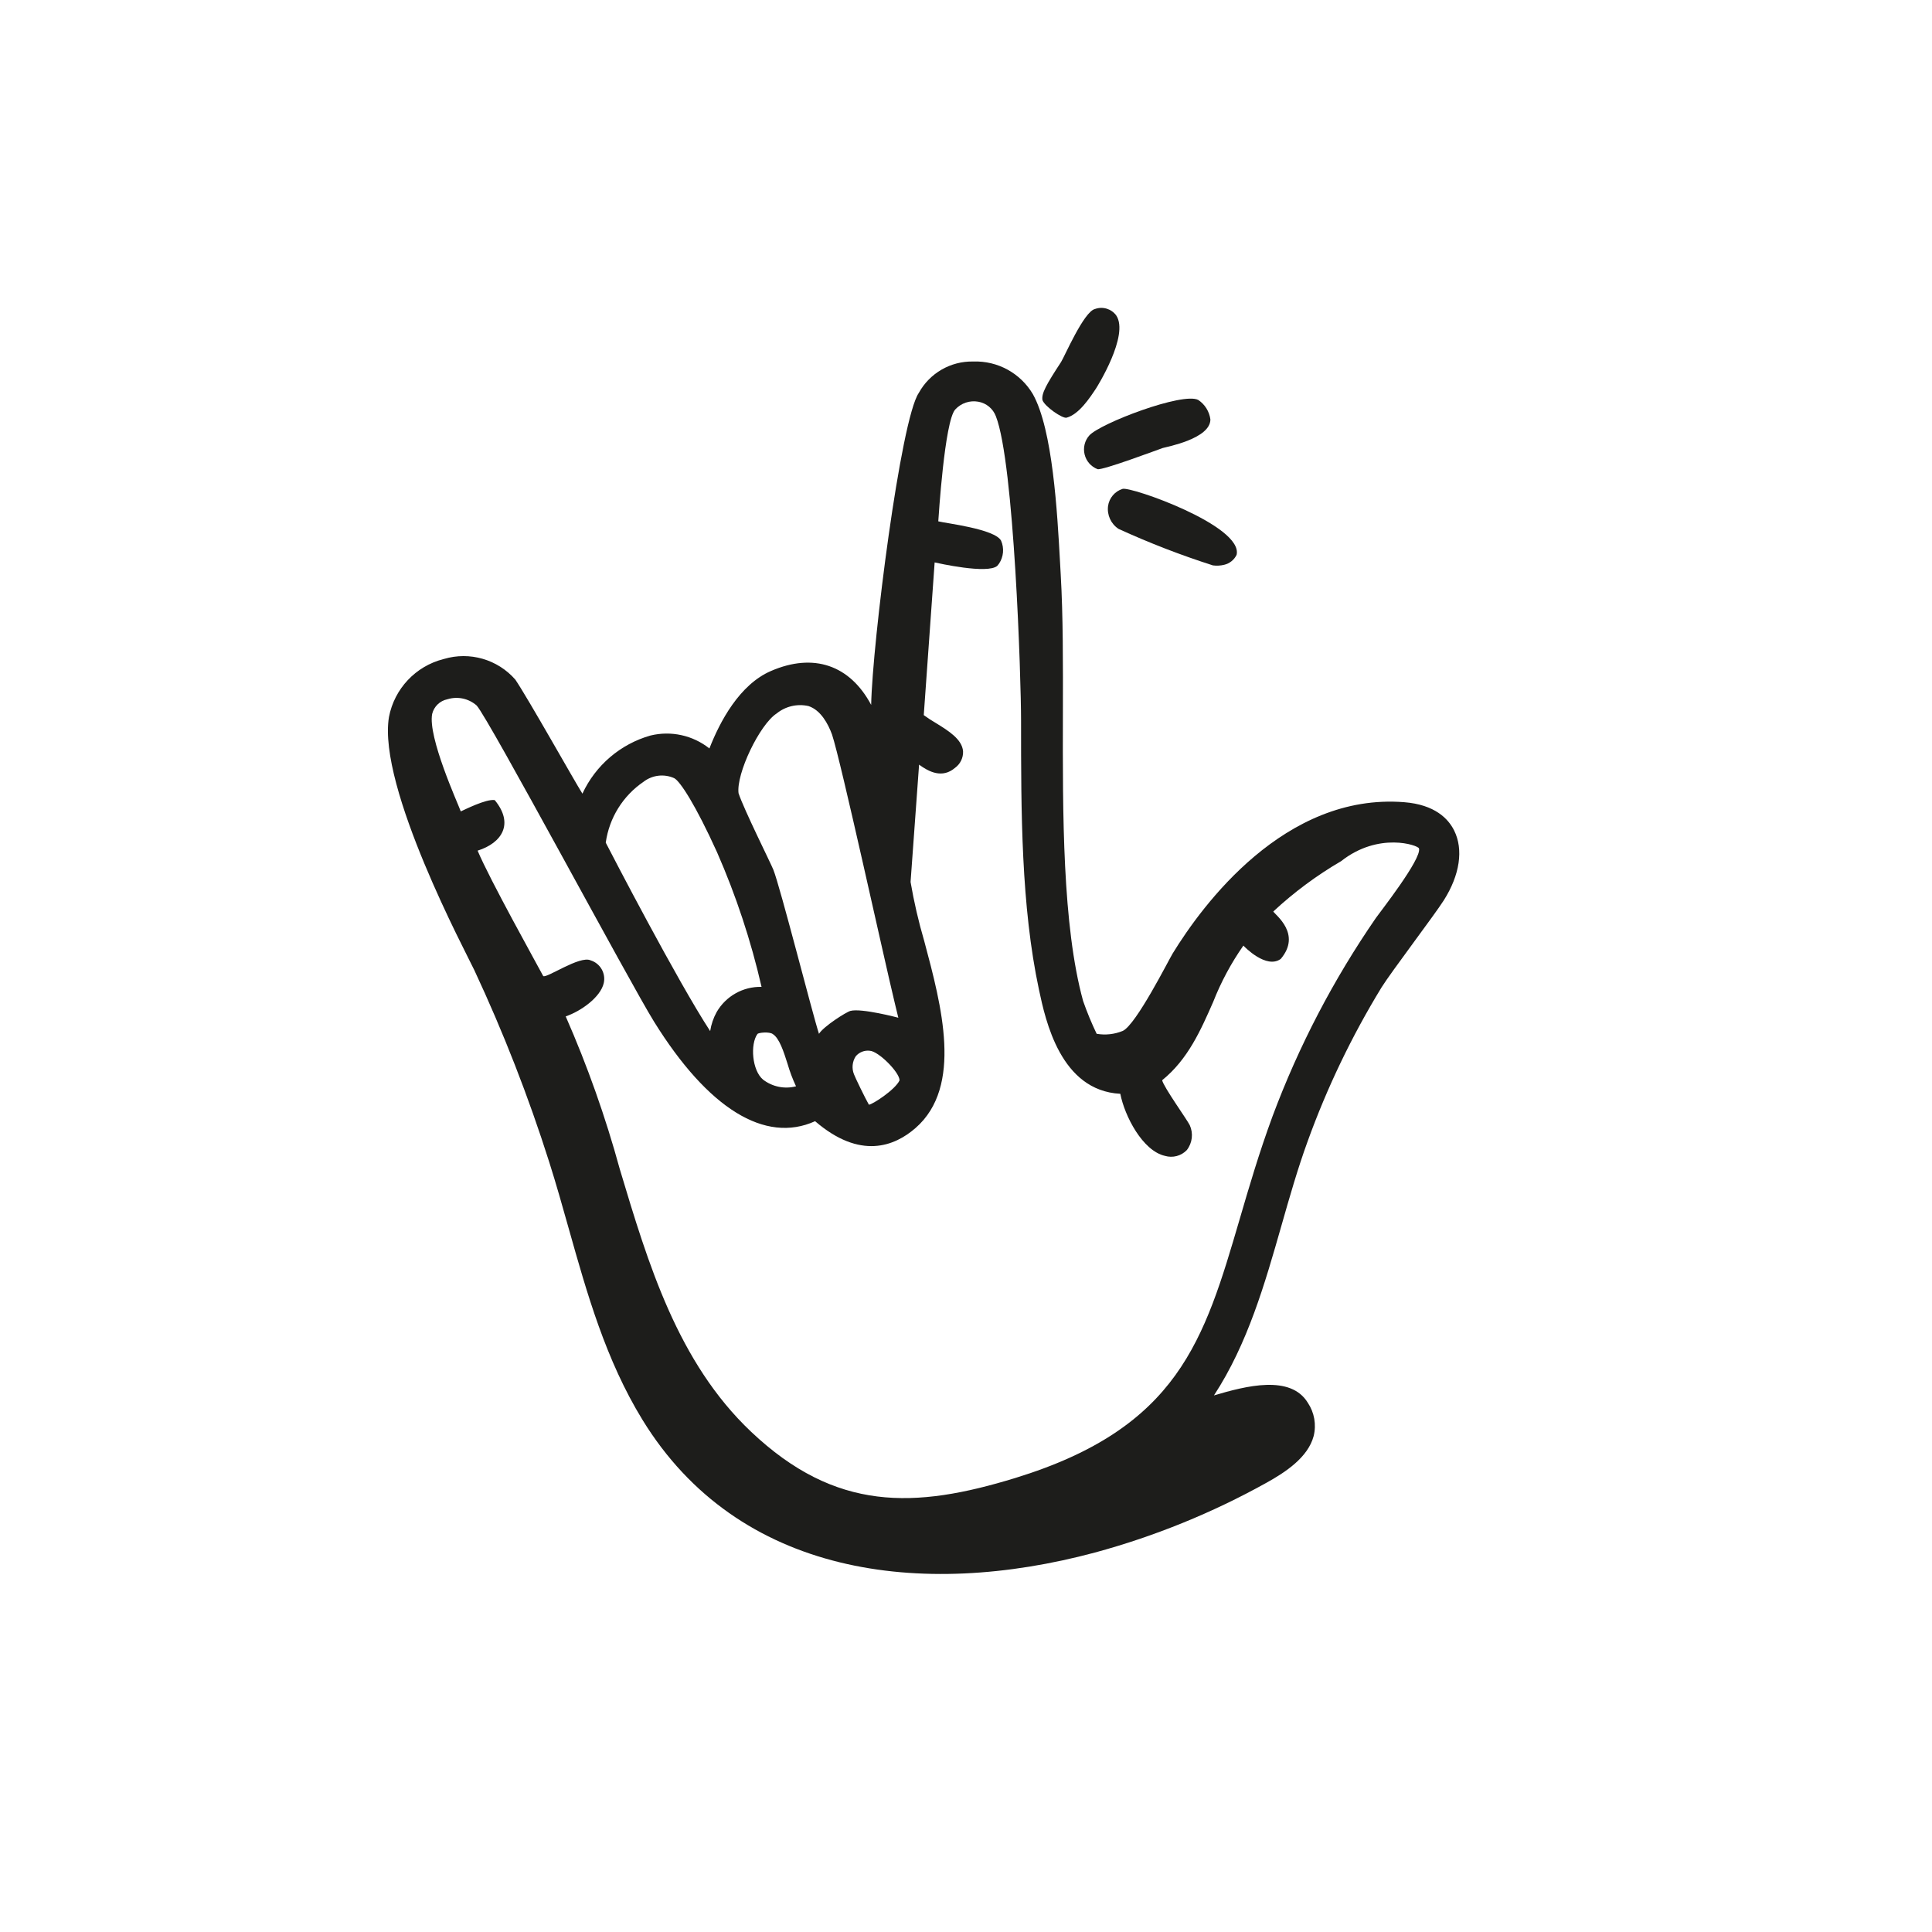
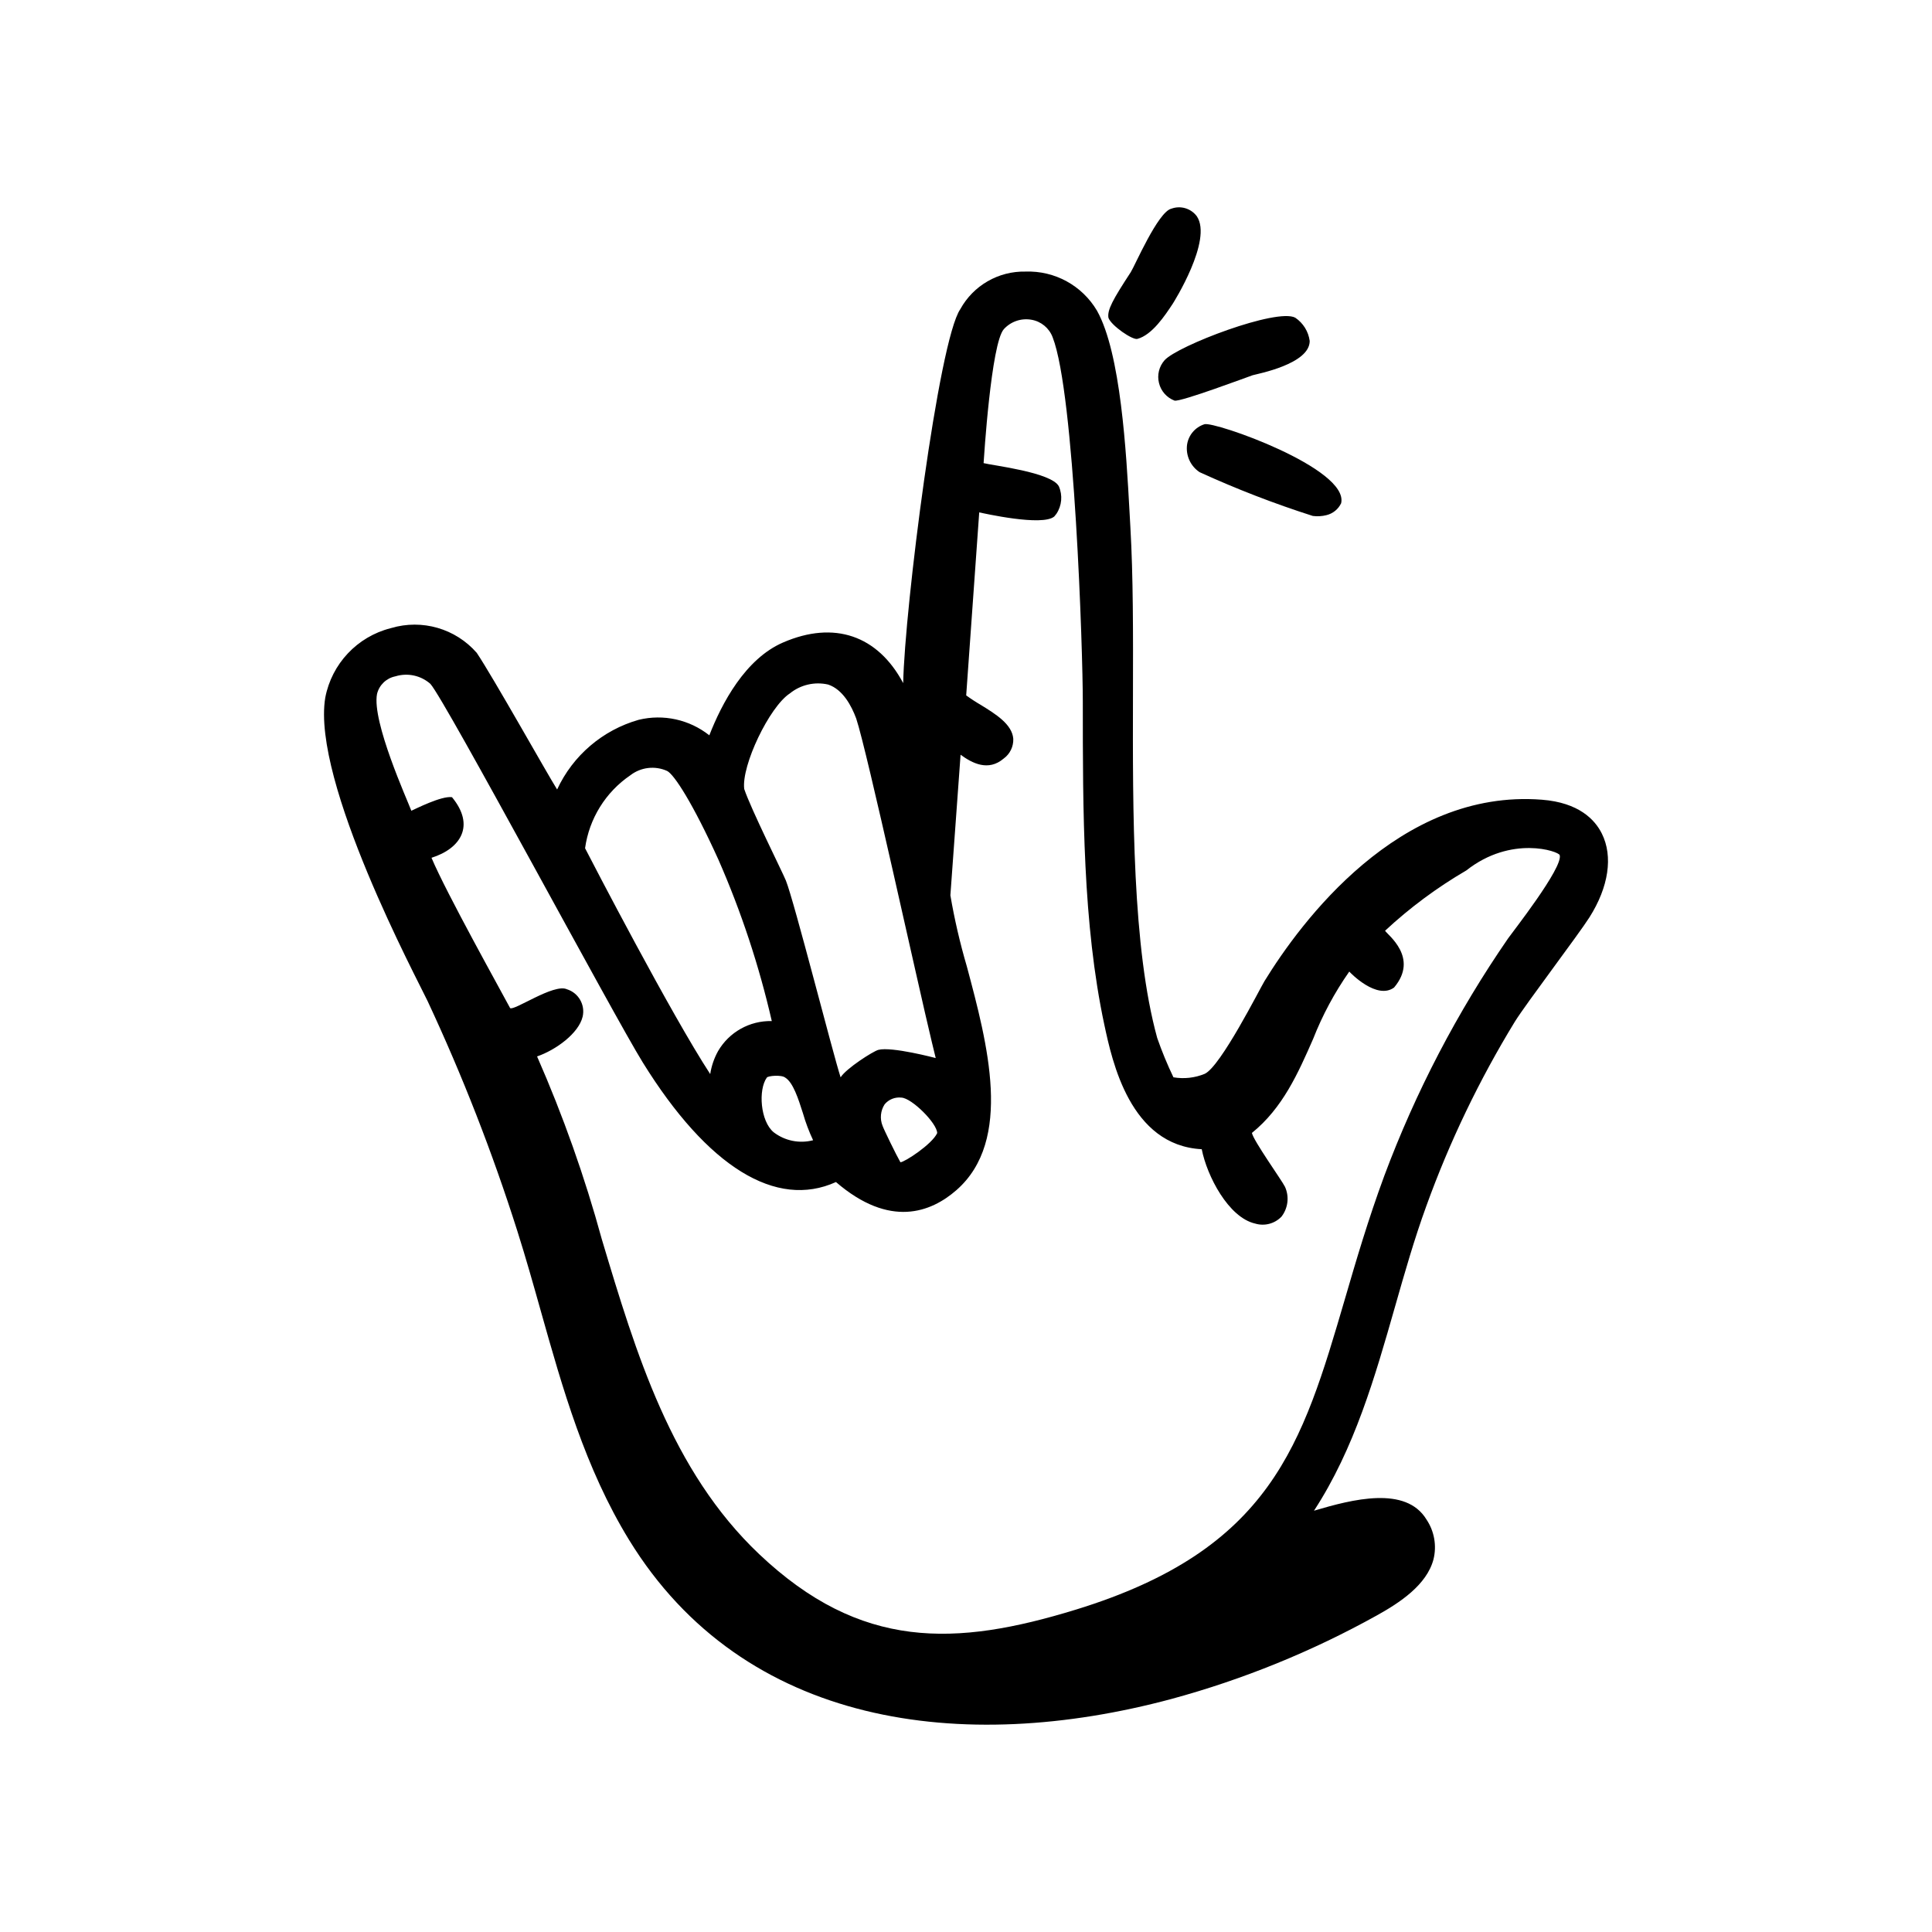
<svg xmlns="http://www.w3.org/2000/svg" version="1.1" id="Calque_1" x="0px" y="0px" width="210.656px" height="210.656px" viewBox="0 0 210.656 210.656" enable-background="new 0 0 210.656 210.656" xml:space="preserve">
-   <g id="Groupe_2287" transform="translate(30.544 20.461)">
-     <path id="Tracé_15191" fill="#1D1D1B" d="M128.005,70.085c-0.627-1.259-2.086-2.817-5.451-3.079   c-13.018-1.022-21.985,11.201-25.238,16.5c-0.416,0.677-3.977,7.76-5.436,8.437c-0.901,0.373-1.89,0.482-2.85,0.316   c-0.558-1.164-1.051-2.358-1.477-3.576c-2.263-8.232-2.23-20.48-2.204-31.282c0.013-5.514,0.024-10.721-0.237-15.211l-0.078-1.413   c-0.297-5.382-0.791-14.388-2.957-18.259c-1.352-2.291-3.848-3.658-6.506-3.561c-2.46-0.053-4.746,1.265-5.932,3.421   c-1.98,2.864-5.065,27.273-5.195,34.019c-2.318-4.349-6.283-5.704-10.919-3.699c-3.445,1.481-5.583,5.535-6.719,8.449   c-1.809-1.436-4.18-1.957-6.424-1.411c-3.279,0.932-5.989,3.246-7.422,6.339c-0.854-1.345-5.86-10.28-7.315-12.435   c-1.932-2.208-4.973-3.088-7.785-2.251l-0.049,0.013c-3.039,0.774-5.355,3.236-5.944,6.316c-1.27,7.622,8.458,25.79,9.31,27.608   c3.172,6.79,5.899,13.78,8.165,20.924c0.767,2.415,1.465,4.896,2.14,7.295c1.977,7.017,4.021,14.271,8.021,20.797   c10.451,17.041,30.37,19.564,49.335,14.479c6.516-1.769,12.791-4.32,18.692-7.6c2.079-1.152,4.547-2.772,5.161-5.102   c0.309-1.244,0.078-2.561-0.635-3.626c-1.879-3.092-6.731-1.845-10.236-0.804c3.684-5.641,5.552-12.188,7.366-18.543   c0.87-3.047,1.768-6.197,2.851-9.168c2.115-5.852,4.814-11.474,8.059-16.783c1.033-1.658,5.79-7.919,6.785-9.49   C128.634,74.939,129.044,72.162,128.005,70.085z M35.285,86.74c0.247-1.078-0.379-2.163-1.435-2.49   c-1.183-0.552-4.827,2.001-5.165,1.712c-0.772-1.458-5.795-10.449-7.153-13.672c2.65-0.835,4.002-2.923,1.865-5.514   c-0.958-0.14-3.352,1.085-3.699,1.235c-0.354-0.958-3.609-8.119-3.121-10.629c0.197-0.808,0.841-1.43,1.656-1.598l0.038-0.01   c1.102-0.331,2.297-0.069,3.16,0.692c1.369,1.519,16.675,30.182,19.333,34.46c5.898,9.505,12.119,13.332,17.566,10.863   c4.908,4.226,8.657,2.752,10.965,0.732c5.173-4.539,2.825-13.311,0.94-20.358c-0.623-2.122-1.122-4.279-1.495-6.459l0.928-12.792   c1.056,0.772,2.521,1.546,3.924,0.346c0.572-0.416,0.899-1.09,0.872-1.797c-0.104-1.324-1.61-2.25-2.942-3.071   c-0.463-0.269-0.911-0.562-1.343-0.877l1.186-16.65c0.33,0.07,5.76,1.305,6.829,0.373l0.193-0.242   c0.495-0.742,0.579-1.685,0.222-2.502c-0.679-1.282-6.059-1.899-6.847-2.109c0.033-0.46,0.685-10.904,1.845-12.191   c0.637-0.7,1.589-1.021,2.52-0.852c0.877,0.154,1.607,0.76,1.918,1.594c1.993,5.09,2.746,28.664,2.742,33.154   c0.002,9.93-0.003,20.205,1.957,29.382c0.713,3.338,2.348,10.992,8.865,11.332c0.474,2.431,2.43,6.21,4.857,6.765   c0.854,0.256,1.779,0.013,2.397-0.63c0.601-0.776,0.723-1.82,0.319-2.715c-0.28-0.581-2.862-4.176-3.01-4.9   c2.809-2.268,4.212-5.46,5.569-8.553c0.851-2.165,1.954-4.222,3.289-6.127c0.107,0.122,2.503,2.6,4.075,1.451   c2.303-2.726-0.619-4.812-0.816-5.168c2.252-2.095,4.729-3.933,7.385-5.482c4.109-3.242,8.419-1.739,8.501-1.396   c0.337,1.123-4.39,7.125-4.681,7.558c-4.638,6.72-8.428,13.987-11.283,21.636c-1.464,3.976-2.544,7.658-3.584,11.22   c-3.873,13.21-6.666,22.755-24.47,28.231c-10.952,3.361-19.58,3.696-28.809-5.046c-8-7.577-11.211-18.283-14.315-28.637   c-1.555-5.686-3.525-11.25-5.895-16.647C32.812,89.789,34.923,88.279,35.285,86.74z M52.664,97.262   c-1.221-1.011-1.417-3.871-0.625-4.975c0.1-0.166,1.332-0.277,1.678,0.002c0.719,0.447,1.19,1.927,1.606,3.232   c0.243,0.846,0.553,1.669,0.928,2.464C55.007,98.309,53.685,98.041,52.664,97.262z M64.195,99.988   c-0.375-0.648-1.505-2.97-1.627-3.32c-0.257-0.646-0.185-1.375,0.194-1.957c0.375-0.446,0.951-0.673,1.529-0.603   c0.944,0.046,3.246,2.34,3.248,3.229C67.068,98.359,64.567,99.983,64.195,99.988L64.195,99.988z M67.049,89.037l0.356,1.47   c0,0-4.008-1.063-5.219-0.745c-0.483,0.129-2.927,1.689-3.433,2.5c-0.719-2.213-4.225-16.027-4.978-17.901   c-0.309-0.764-3.195-6.538-3.791-8.332c-0.271-2.121,2.291-7.484,4.151-8.695c0.975-0.79,2.257-1.087,3.48-0.808   c1.336,0.444,2.129,1.929,2.559,3.096C61.158,62.569,65.792,83.844,67.049,89.037z M52.492,87.143   c-2.008-0.049-3.884,1.002-4.892,2.74c-0.357,0.646-0.598,1.352-0.711,2.082c-3.537-5.404-10.756-19.32-11.385-20.547   c0.375-2.696,1.872-5.107,4.122-6.639c0.957-0.738,2.243-0.889,3.344-0.391c0.645,0.328,2.344,2.948,4.665,8.068   C49.711,77.189,51.337,82.106,52.492,87.143z" />
-     <path id="Tracé_15192" fill="#1D1D1B" d="M91.849,32.846c-0.839,0.268-1.451,0.991-1.576,1.863   c-0.129,0.983,0.316,1.954,1.146,2.498c3.349,1.531,6.784,2.861,10.292,3.981c0.413,0.054,0.834,0.03,1.238-0.071   c0.588-0.141,1.08-0.539,1.34-1.084C105.034,36.867,92.7,32.547,91.849,32.846z" />
-     <path id="Tracé_15193" fill="#1D1D1B" d="M87.719,29.097c0.179,0.733,0.708,1.331,1.413,1.598   c0.535,0.144,6.713-2.175,7.108-2.309c0.417-0.123,5.206-1.013,5.191-3.121c-0.117-0.86-0.596-1.629-1.316-2.113   c-1.659-0.901-10.718,2.552-11.892,3.873C87.724,27.589,87.535,28.365,87.719,29.097z" />
-     <path id="Tracé_15194" fill="#1D1D1B" d="M85.753,25.081c1.346-0.361,2.521-2.145,3.223-3.208   c0.037-0.057,3.656-5.791,2.181-7.953c-0.534-0.715-1.475-0.995-2.313-0.687c-1.215,0.275-3.339,5.236-3.694,5.777   c-1.633,2.496-2.154,3.444-2.029,4.156C83.374,23.872,85.311,25.204,85.753,25.081z" />
-   </g>
+   <path fill-rule="evenodd" clip-rule="evenodd" d="M173.306,100.021c-1.192,1.882-6.894,9.386-8.132,11.374  c-3.888,6.362-7.125,13.102-9.658,20.114c-1.298,3.56-2.375,7.337-3.416,10.988c-2.175,7.615-4.414,15.461-8.829,22.223  c4.2-1.248,10.016-2.744,12.268,0.963c0.854,1.277,1.131,2.854,0.761,4.345c-0.736,2.793-3.694,4.733-6.185,6.115  c-7.07,3.93-14.596,6.989-22.403,9.109c-22.727,6.094-46.6,3.068-59.125-17.354c-4.793-7.821-7.243-16.514-9.613-24.925  c-0.808-2.875-1.646-5.848-2.564-8.743c-2.716-8.562-5.984-16.938-9.786-25.076c-1.021-2.179-12.68-23.953-11.158-33.087  c0.705-3.691,3.482-6.643,7.124-7.571l0.059-0.015c3.37-1.003,7.016,0.051,9.33,2.698c1.745,2.582,7.743,13.291,8.767,14.903  c1.717-3.707,4.965-6.481,8.895-7.598c2.691-0.653,5.531-0.029,7.7,1.692c1.361-3.493,3.924-8.351,8.051-10.126  c5.557-2.403,10.308-0.779,13.087,4.433c0.156-8.085,3.853-37.338,6.227-40.771c1.419-2.583,4.16-4.164,7.108-4.1  c3.186-0.116,6.178,1.522,7.799,4.268c2.594,4.639,3.188,15.433,3.543,21.883l0.094,1.693c0.313,5.381,0.299,11.622,0.283,18.23  c-0.031,12.946-0.071,27.625,2.644,37.491c0.509,1.46,1.099,2.892,1.769,4.287c1.151,0.197,2.336,0.067,3.415-0.38  c1.749-0.812,6.016-9.302,6.515-10.111c3.901-6.351,14.647-21,30.248-19.776c4.033,0.314,5.782,2.182,6.532,3.69  C175.898,93.377,175.406,96.706,173.306,100.021z M72.741,84.061c-1.32-0.596-2.861-0.416-4.008,0.469  c-2.697,1.835-4.491,4.726-4.94,7.956c0.753,1.471,9.406,18.148,13.645,24.625c0.135-0.875,0.423-1.721,0.852-2.496  c1.208-2.082,3.455-3.34,5.862-3.283c-1.384-6.037-3.333-11.93-5.82-17.602C75.55,87.594,73.514,84.453,72.741,84.061z   M84.359,123.458c1.224,0.937,2.809,1.256,4.298,0.868c-0.449-0.954-0.821-1.939-1.111-2.952c-0.499-1.566-1.064-3.34-1.925-3.875  c-0.415-0.334-1.891-0.2-2.011-0.003C82.661,118.819,82.895,122.248,84.359,123.458z M101.598,113.602  c-1.506-6.223-7.059-31.721-8.239-35.253c-0.515-1.398-1.465-3.178-3.065-3.71c-1.466-0.334-3.004,0.022-4.172,0.968  c-2.229,1.452-5.3,7.879-4.975,10.422c0.714,2.149,4.173,9.069,4.543,9.984c0.902,2.247,5.105,18.802,5.966,21.455  c0.607-0.972,3.536-2.842,4.115-2.996c1.451-0.382,6.255,0.893,6.255,0.893L101.598,113.602z M98.293,119.679  c-0.693-0.083-1.382,0.19-1.832,0.724c-0.455,0.697-0.541,1.573-0.233,2.345c0.146,0.42,1.5,3.201,1.95,3.979  c0.446-0.006,3.443-1.952,4.008-3.177C102.184,122.484,99.424,119.735,98.293,119.679z M170.063,93.24  c-0.098-0.411-5.264-2.212-10.188,1.672c-3.185,1.857-6.154,4.06-8.853,6.571c0.236,0.426,3.74,2.926,0.979,6.194  c-1.884,1.376-4.755-1.593-4.882-1.741c-1.601,2.285-2.925,4.749-3.943,7.345c-1.627,3.707-3.308,7.533-6.675,10.249  c0.178,0.868,3.271,5.177,3.608,5.874c0.485,1.071,0.338,2.323-0.383,3.254c-0.74,0.77-1.849,1.062-2.873,0.753  c-2.908-0.663-5.252-5.194-5.821-8.106c-7.809-0.408-9.768-9.581-10.623-13.58c-2.35-10.999-2.343-23.314-2.345-35.215  c0.004-5.38-0.898-33.634-3.288-39.733c-0.373-0.999-1.247-1.726-2.298-1.911c-1.116-0.203-2.256,0.183-3.021,1.021  c-1.39,1.542-2.173,14.059-2.211,14.61c0.944,0.252,7.393,0.992,8.206,2.528c0.428,0.979,0.328,2.109-0.266,2.999l-0.231,0.29  c-1.283,1.116-7.789-0.363-8.185-0.446l-1.421,19.954c0.518,0.378,1.055,0.728,1.61,1.05c1.596,0.984,3.4,2.095,3.524,3.681  c0.033,0.847-0.358,1.655-1.043,2.153c-1.683,1.438-3.438,0.511-4.703-0.415l-1.112,15.331c0.446,2.613,1.045,5.197,1.791,7.741  c2.258,8.445,5.073,18.958-1.126,24.398c-2.766,2.421-7.259,4.189-13.141-0.877c-6.528,2.958-13.984-1.627-21.052-13.02  c-3.186-5.126-21.529-39.479-23.17-41.299c-1.035-0.912-2.467-1.225-3.787-0.829l-0.046,0.012c-0.976,0.201-1.749,0.947-1.984,1.915  c-0.585,3.008,3.316,11.59,3.74,12.738c0.416-0.18,3.285-1.647,4.433-1.48c2.561,3.106,0.941,5.608-2.235,6.608  c1.628,3.863,7.647,14.639,8.572,16.386c0.405,0.347,4.772-2.713,6.19-2.052c1.266,0.392,2.015,1.693,1.72,2.984  c-0.435,1.846-2.964,3.654-4.97,4.341c2.839,6.468,5.201,13.137,7.064,19.953c3.72,12.407,7.568,25.238,17.157,34.319  c11.061,10.477,21.401,10.075,34.525,6.046c21.339-6.563,24.686-18.001,29.326-33.833c1.246-4.271,2.541-8.684,4.297-13.447  c3.422-9.168,7.964-17.877,13.522-25.93C164.801,101.779,170.466,94.586,170.063,93.24z M144.623,56.171  c-0.483,0.121-0.988,0.15-1.481,0.085c-4.205-1.343-8.324-2.936-12.338-4.771c-0.993-0.652-1.526-1.815-1.373-2.993  c0.15-1.045,0.886-1.912,1.891-2.233c1.02-0.359,15.802,4.819,14.909,8.613C145.918,55.525,145.329,56.002,144.623,56.171z   M136.584,40.913c-0.476,0.16-7.878,2.939-8.519,2.768c-0.847-0.321-1.48-1.037-1.694-1.915c-0.221-0.877,0.007-1.807,0.604-2.484  c1.406-1.583,12.263-5.722,14.253-4.642c0.861,0.581,1.436,1.502,1.575,2.533C142.821,39.699,137.084,40.766,136.584,40.913z   M124.016,36.952c-0.53,0.147-2.853-1.449-3.155-2.295c-0.15-0.853,0.475-1.989,2.431-4.98c0.426-0.648,2.972-6.594,4.43-6.924  c1.003-0.369,2.13-0.034,2.771,0.823c1.769,2.591-2.57,9.463-2.615,9.531C127.037,34.382,125.629,36.52,124.016,36.952z" />
</svg>
